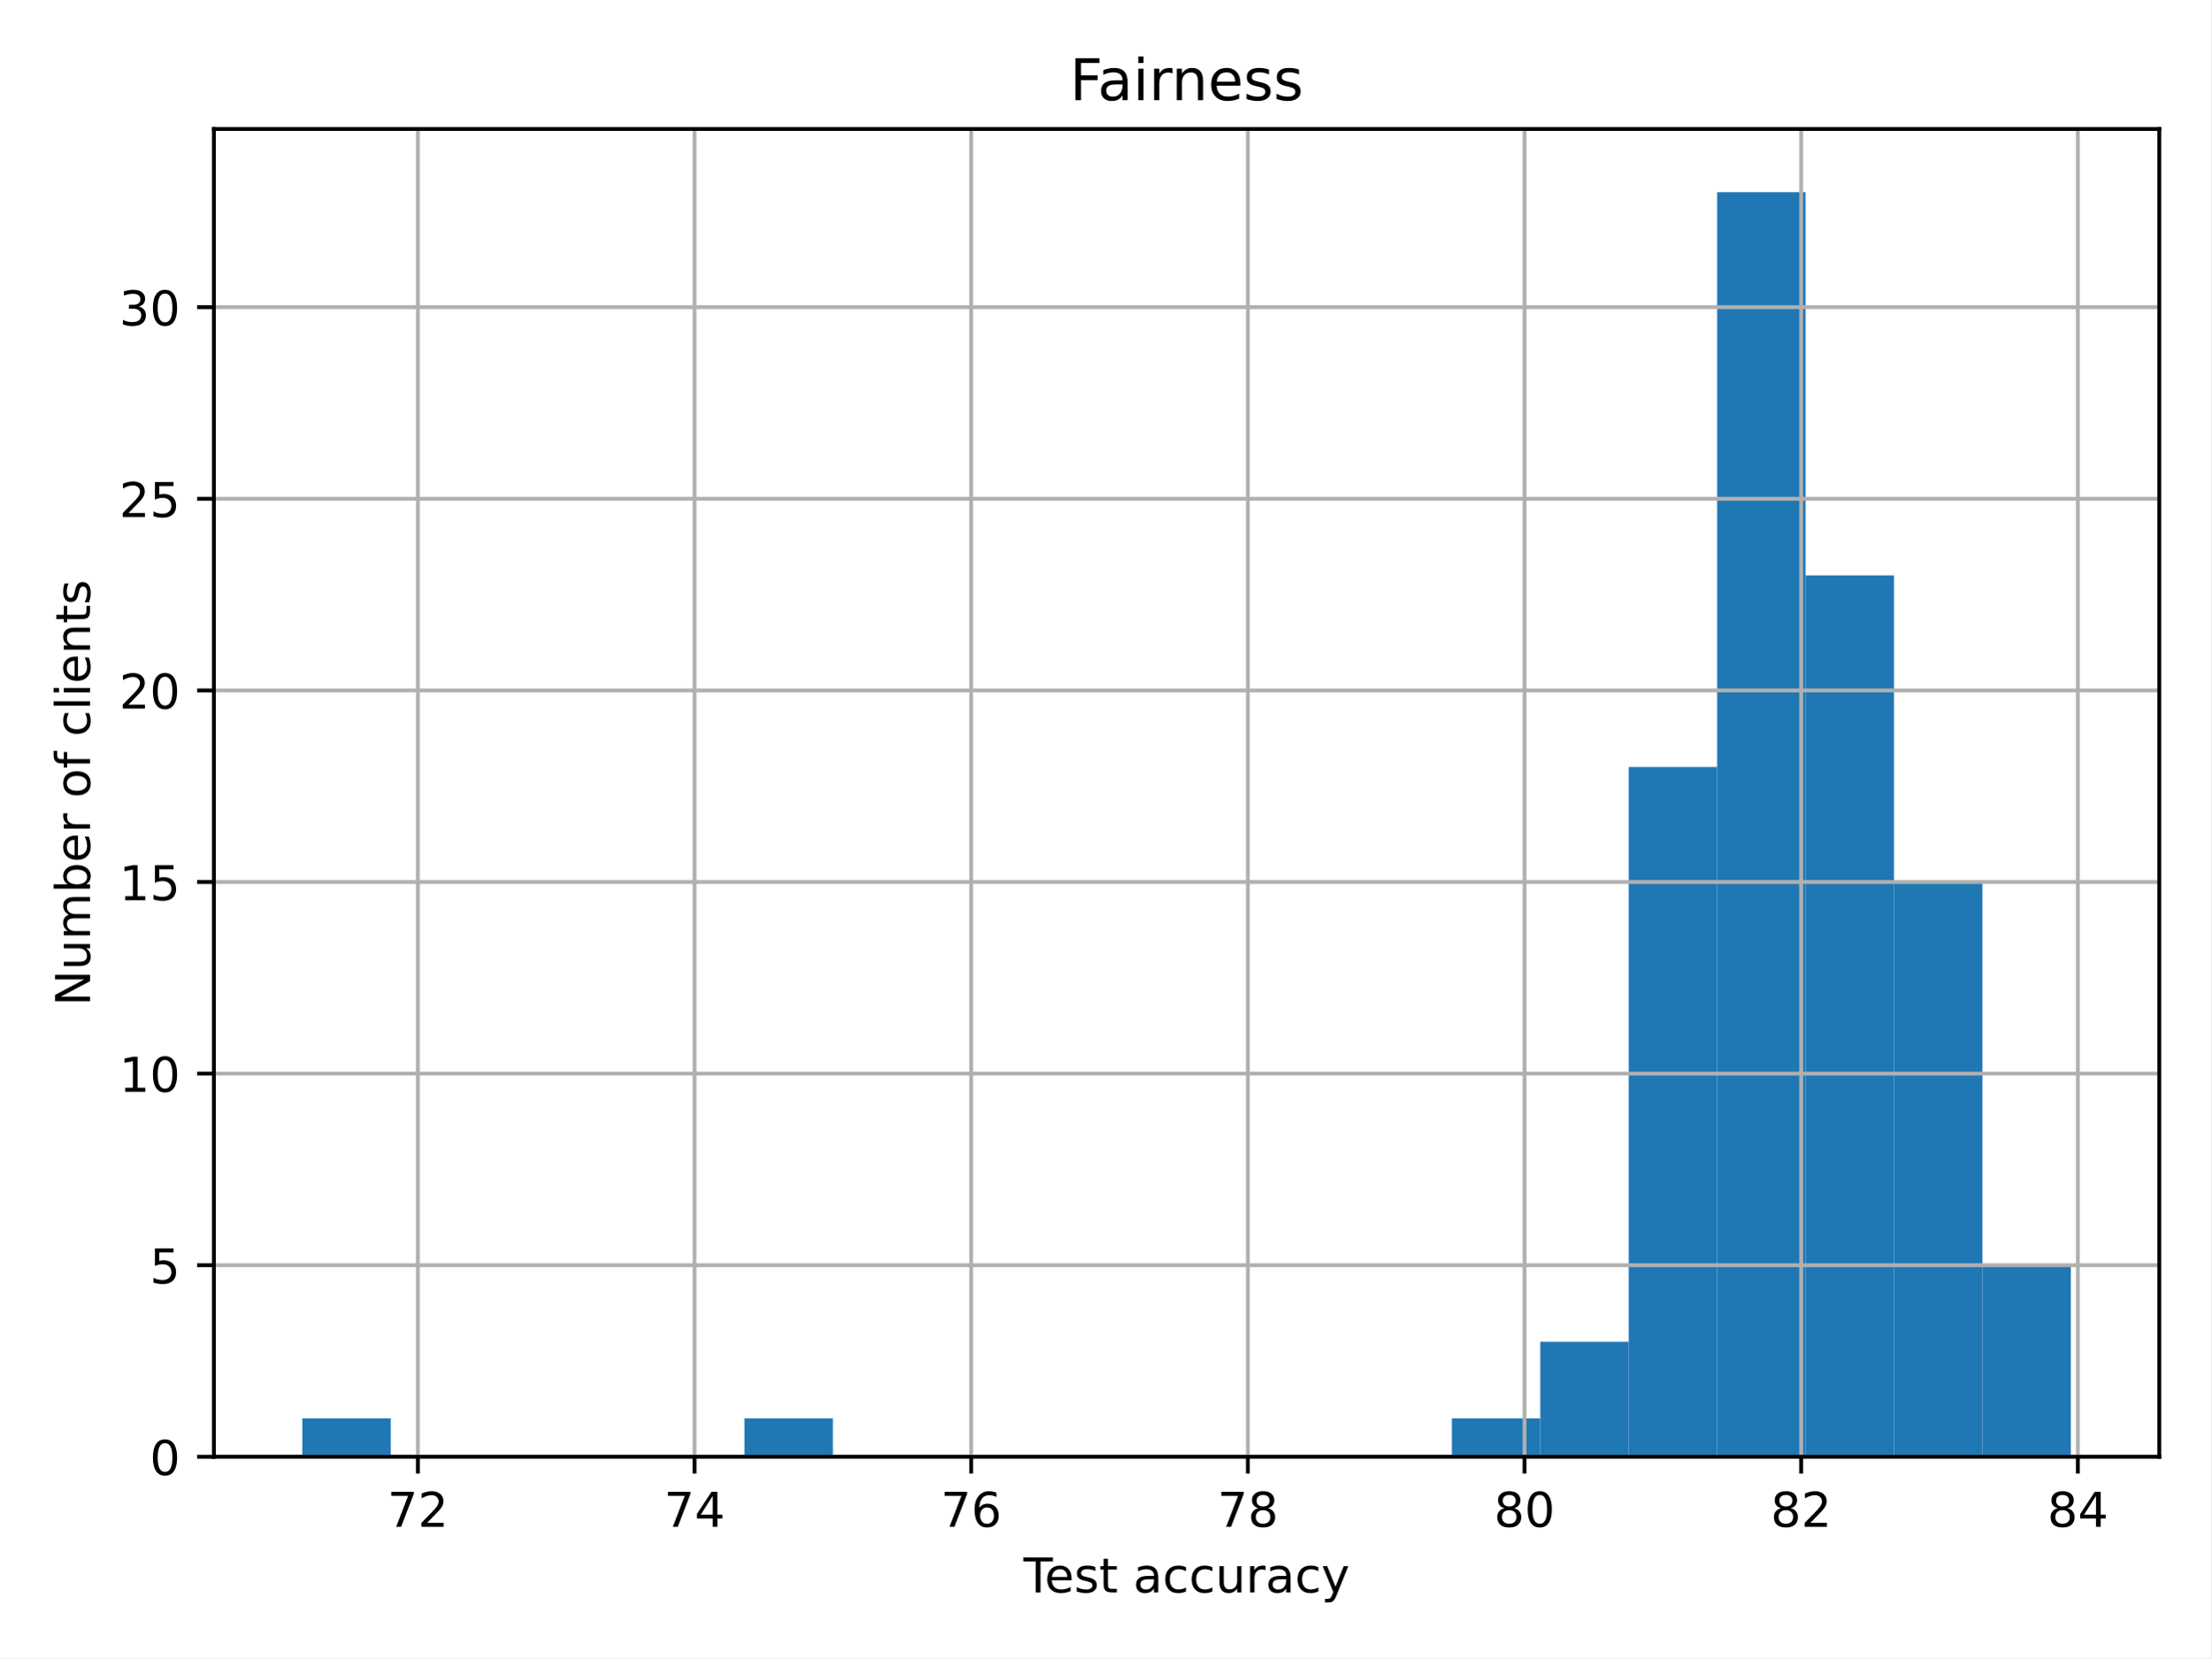
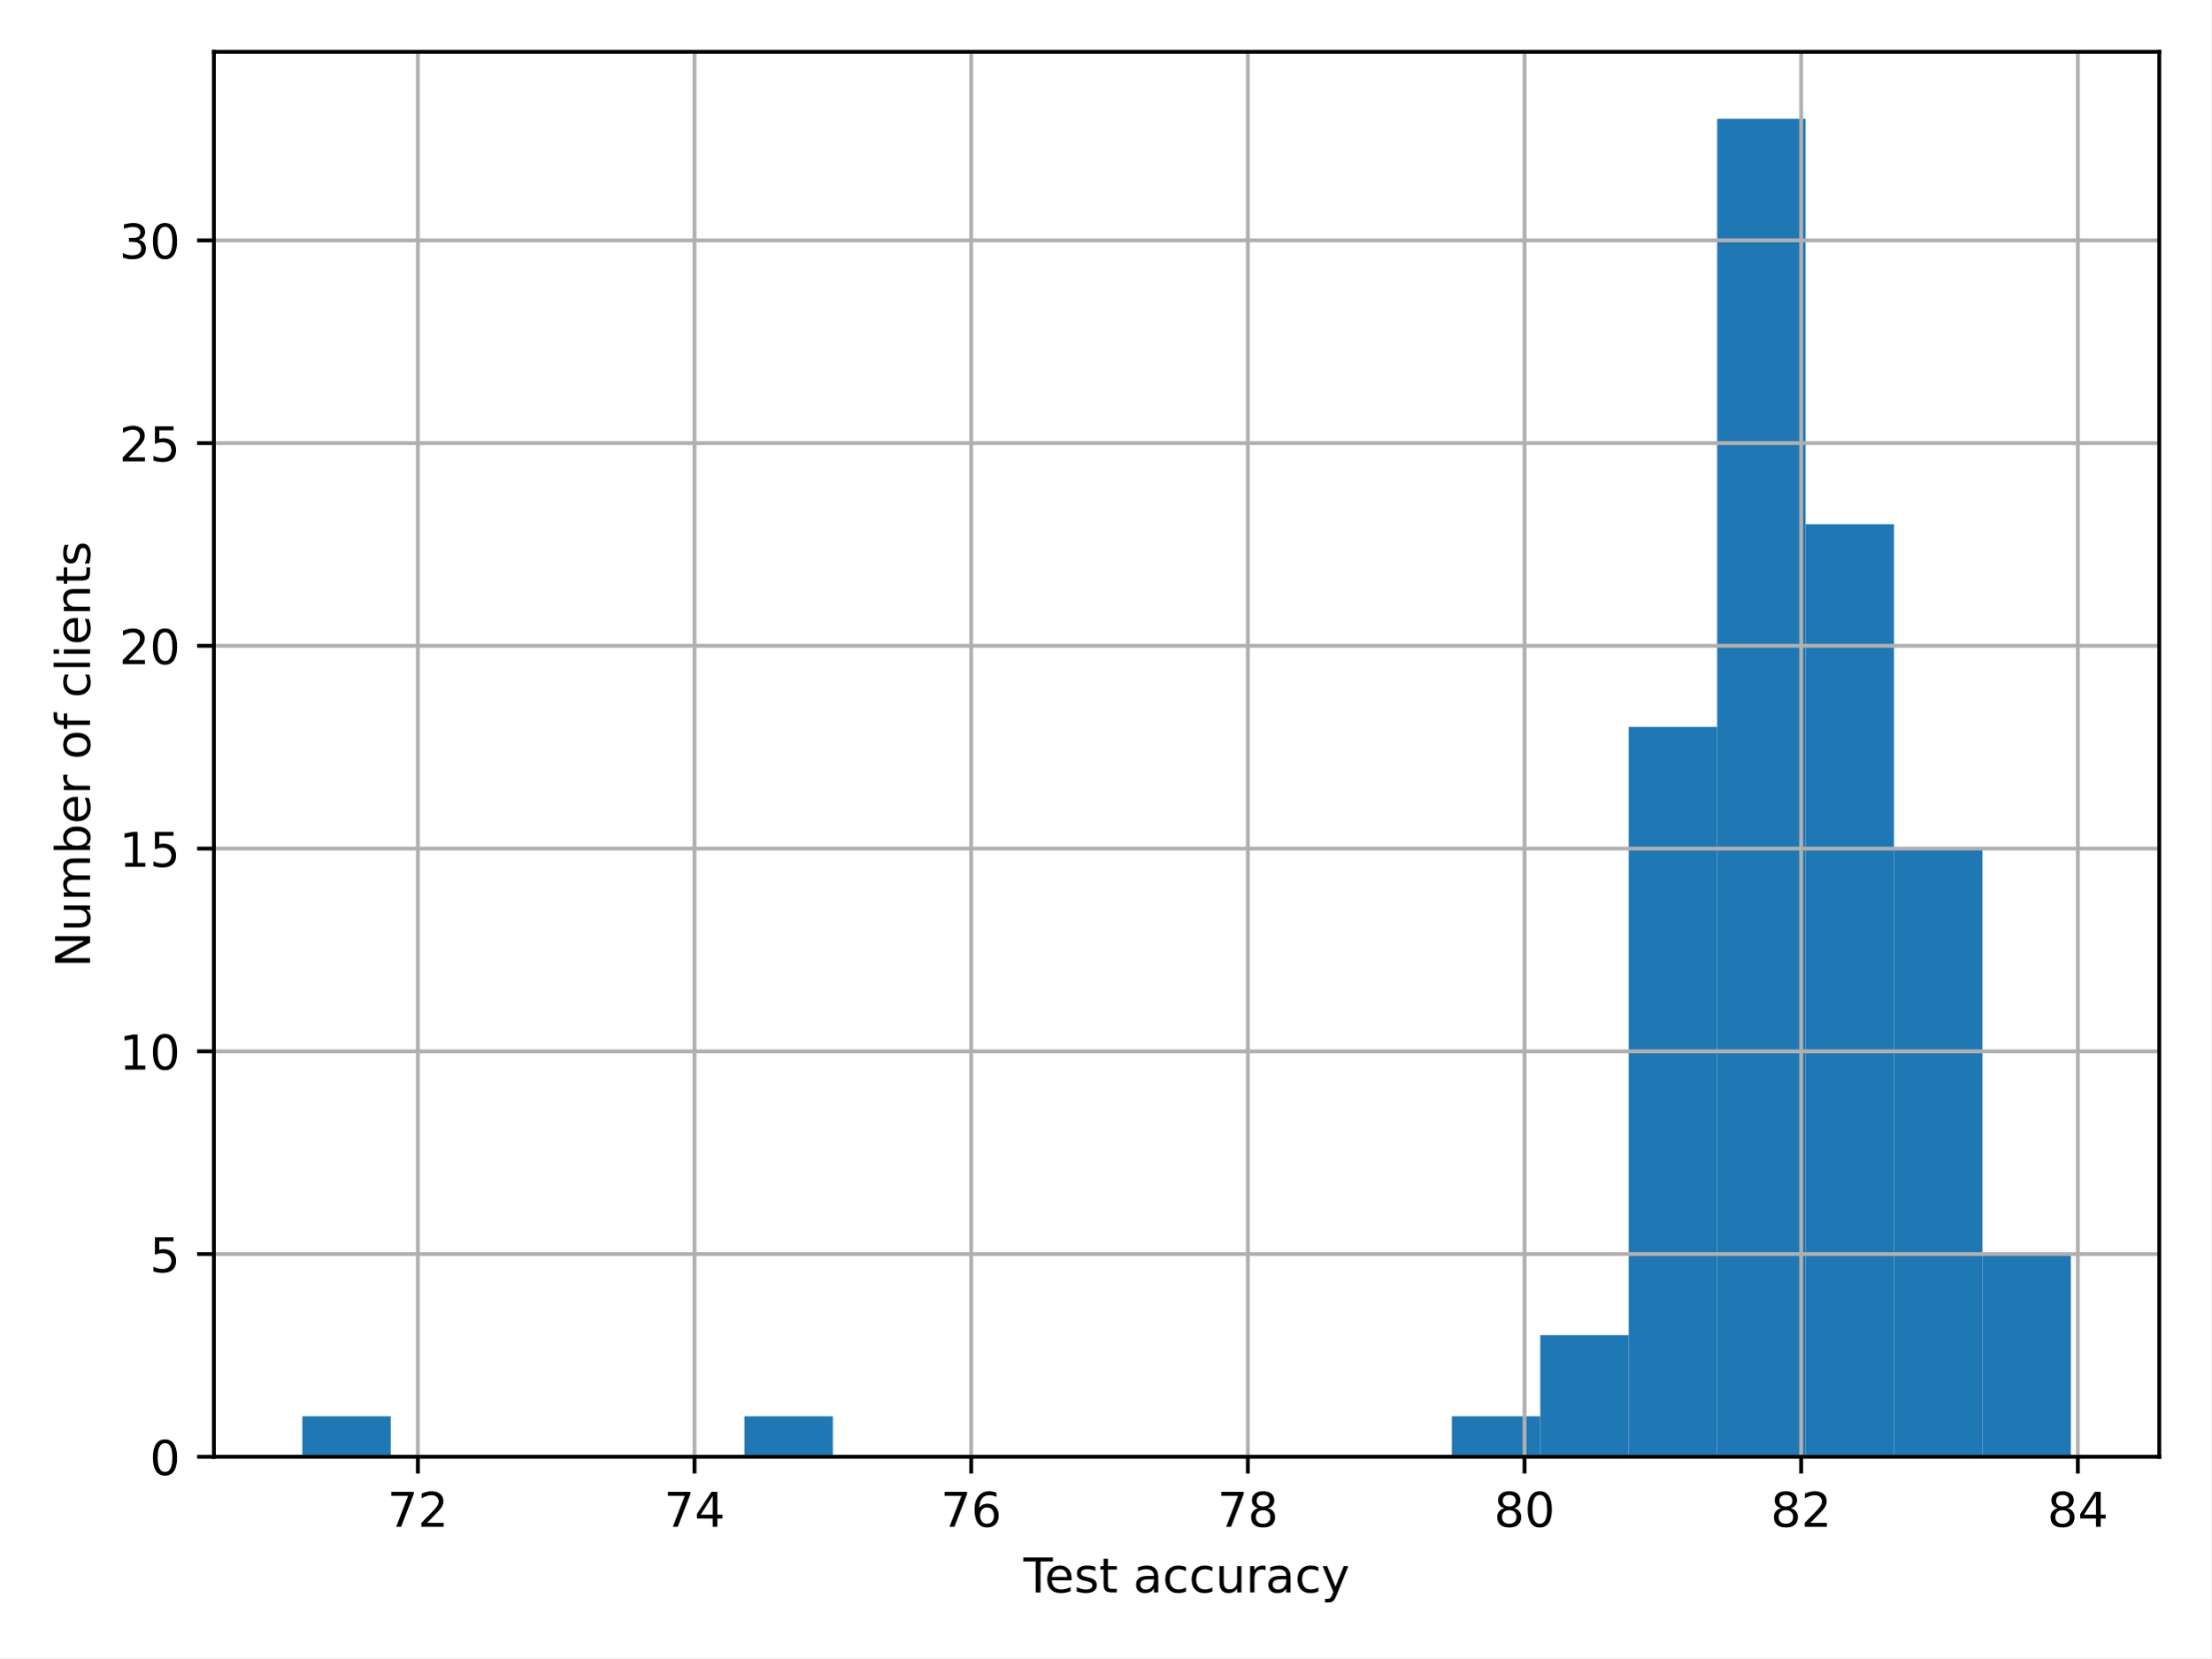
<svg xmlns="http://www.w3.org/2000/svg" xmlns:xlink="http://www.w3.org/1999/xlink" height="345.6pt" version="1.1" viewBox="0 0 460.8 345.6" width="460.8pt">
  <defs>
    <style type="text/css">*{stroke-linecap:butt;stroke-linejoin:round;}</style>
  </defs>
  <g id="figure_1">
    <g id="patch_1">
      <path d="M 0 345.6  L 460.8 345.6  L 460.8 0  L 0 0  z " style="fill:#ffffff;" />
    </g>
    <g id="axes_1">
      <g id="patch_2">
-         <path d="M 44.57 303.64  L 450 303.64  L 450 26.88  L 44.57 26.88  z " style="fill:#ffffff;" />
+         <path d="M 44.57 303.64  L 450 303.64  L 450 10.8  L 44.57 10.8  z " style="fill:#ffffff;" />
      </g>
      <g id="patch_3">
-         <path clip-path="url(#p9773296c45)" d="M 62.999 303.64  L 81.427 303.64  L 81.427 295.653  L 62.999 295.653  z " style="fill:#1f77b4;" />
+         <path clip-path="url(#p3bcbe91587)" d="M 62.999 303.64  L 81.427 303.64  L 81.427 295.189  L 62.999 295.189  z " style="fill:#1f77b4;" />
      </g>
      <g id="patch_4">
-         <path clip-path="url(#p9773296c45)" d="M 81.427 303.64  L 99.856 303.64  L 99.856 303.64  L 81.427 303.64  z " style="fill:#1f77b4;" />
+         <path clip-path="url(#p3bcbe91587)" d="M 81.427 303.64  L 99.856 303.64  L 99.856 303.64  L 81.427 303.64  z " style="fill:#1f77b4;" />
      </g>
      <g id="patch_5">
-         <path clip-path="url(#p9773296c45)" d="M 99.856 303.64  L 118.285 303.64  L 118.285 303.64  L 99.856 303.64  z " style="fill:#1f77b4;" />
+         <path clip-path="url(#p3bcbe91587)" d="M 99.856 303.64  L 118.285 303.64  L 118.285 303.64  L 99.856 303.64  z " style="fill:#1f77b4;" />
      </g>
      <g id="patch_6">
-         <path clip-path="url(#p9773296c45)" d="M 118.285 303.64  L 136.713 303.64  L 136.713 303.64  L 118.285 303.64  z " style="fill:#1f77b4;" />
+         <path clip-path="url(#p3bcbe91587)" d="M 118.285 303.64  L 136.713 303.64  L 136.713 303.64  L 118.285 303.64  z " style="fill:#1f77b4;" />
      </g>
      <g id="patch_7">
-         <path clip-path="url(#p9773296c45)" d="M 136.713 303.64  L 155.142 303.64  L 155.142 303.64  L 136.713 303.64  z " style="fill:#1f77b4;" />
+         <path clip-path="url(#p3bcbe91587)" d="M 136.713 303.64  L 155.142 303.64  L 155.142 303.64  L 136.713 303.64  z " style="fill:#1f77b4;" />
      </g>
      <g id="patch_8">
-         <path clip-path="url(#p9773296c45)" d="M 155.142 303.64  L 173.57 303.64  L 173.57 295.653  L 155.142 295.653  z " style="fill:#1f77b4;" />
+         <path clip-path="url(#p3bcbe91587)" d="M 155.142 303.64  L 173.57 303.64  L 173.57 295.189  L 155.142 295.189  z " style="fill:#1f77b4;" />
      </g>
      <g id="patch_9">
-         <path clip-path="url(#p9773296c45)" d="M 173.57 303.64  L 191.999 303.64  L 191.999 303.64  L 173.57 303.64  z " style="fill:#1f77b4;" />
+         <path clip-path="url(#p3bcbe91587)" d="M 173.57 303.64  L 191.999 303.64  L 191.999 303.64  L 173.57 303.64  z " style="fill:#1f77b4;" />
      </g>
      <g id="patch_10">
-         <path clip-path="url(#p9773296c45)" d="M 191.999 303.64  L 210.428 303.64  L 210.428 303.64  L 191.999 303.64  z " style="fill:#1f77b4;" />
+         <path clip-path="url(#p3bcbe91587)" d="M 191.999 303.64  L 210.428 303.64  L 210.428 303.64  L 191.999 303.64  z " style="fill:#1f77b4;" />
      </g>
      <g id="patch_11">
-         <path clip-path="url(#p9773296c45)" d="M 210.428 303.64  L 228.856 303.64  L 228.856 303.64  L 210.428 303.64  z " style="fill:#1f77b4;" />
+         <path clip-path="url(#p3bcbe91587)" d="M 210.428 303.64  L 228.856 303.64  L 228.856 303.64  L 210.428 303.64  z " style="fill:#1f77b4;" />
      </g>
      <g id="patch_12">
-         <path clip-path="url(#p9773296c45)" d="M 228.856 303.64  L 247.285 303.64  L 247.285 303.64  L 228.856 303.64  z " style="fill:#1f77b4;" />
+         <path clip-path="url(#p3bcbe91587)" d="M 228.856 303.64  L 247.285 303.64  L 247.285 303.64  L 228.856 303.64  z " style="fill:#1f77b4;" />
      </g>
      <g id="patch_13">
-         <path clip-path="url(#p9773296c45)" d="M 247.285 303.64  L 265.714 303.64  L 265.714 303.64  L 247.285 303.64  z " style="fill:#1f77b4;" />
+         <path clip-path="url(#p3bcbe91587)" d="M 247.285 303.64  L 265.714 303.64  L 265.714 303.64  L 247.285 303.64  z " style="fill:#1f77b4;" />
      </g>
      <g id="patch_14">
-         <path clip-path="url(#p9773296c45)" d="M 265.714 303.64  L 284.142 303.64  L 284.142 303.64  L 265.714 303.64  z " style="fill:#1f77b4;" />
+         <path clip-path="url(#p3bcbe91587)" d="M 265.714 303.64  L 284.142 303.64  L 284.142 303.64  L 265.714 303.64  z " style="fill:#1f77b4;" />
      </g>
      <g id="patch_15">
-         <path clip-path="url(#p9773296c45)" d="M 284.142 303.64  L 302.571 303.64  L 302.571 303.64  L 284.142 303.64  z " style="fill:#1f77b4;" />
+         <path clip-path="url(#p3bcbe91587)" d="M 284.142 303.64  L 302.571 303.64  L 302.571 303.64  L 284.142 303.64  z " style="fill:#1f77b4;" />
      </g>
      <g id="patch_16">
-         <path clip-path="url(#p9773296c45)" d="M 302.571 303.64  L 321 303.64  L 321 295.653  L 302.571 295.653  z " style="fill:#1f77b4;" />
+         <path clip-path="url(#p3bcbe91587)" d="M 302.571 303.64  L 321 303.64  L 321 295.189  L 302.571 295.189  z " style="fill:#1f77b4;" />
      </g>
      <g id="patch_17">
-         <path clip-path="url(#p9773296c45)" d="M 321 303.64  L 339.428 303.64  L 339.428 279.678  L 321 279.678  z " style="fill:#1f77b4;" />
+         <path clip-path="url(#p3bcbe91587)" d="M 321 303.64  L 339.428 303.64  L 339.428 278.286  L 321 278.286  z " style="fill:#1f77b4;" />
      </g>
      <g id="patch_18">
-         <path clip-path="url(#p9773296c45)" d="M 339.428 303.64  L 357.857 303.64  L 357.857 159.869  L 339.428 159.869  z " style="fill:#1f77b4;" />
+         <path clip-path="url(#p3bcbe91587)" d="M 339.428 303.64  L 357.857 303.64  L 357.857 151.515  L 339.428 151.515  z " style="fill:#1f77b4;" />
      </g>
      <g id="patch_19">
-         <path clip-path="url(#p9773296c45)" d="M 357.857 303.64  L 376.285 303.64  L 376.285 40.059  L 357.857 40.059  z " style="fill:#1f77b4;" />
+         <path clip-path="url(#p3bcbe91587)" d="M 357.857 303.64  L 376.285 303.64  L 376.285 24.745  L 357.857 24.745  z " style="fill:#1f77b4;" />
      </g>
      <g id="patch_20">
-         <path clip-path="url(#p9773296c45)" d="M 376.285 303.64  L 394.714 303.64  L 394.714 119.932  L 376.285 119.932  z " style="fill:#1f77b4;" />
+         <path clip-path="url(#p3bcbe91587)" d="M 376.285 303.64  L 394.714 303.64  L 394.714 109.258  L 376.285 109.258  z " style="fill:#1f77b4;" />
      </g>
      <g id="patch_21">
-         <path clip-path="url(#p9773296c45)" d="M 394.714 303.64  L 413.143 303.64  L 413.143 183.83  L 394.714 183.83  z " style="fill:#1f77b4;" />
+         <path clip-path="url(#p3bcbe91587)" d="M 394.714 303.64  L 413.143 303.64  L 413.143 176.869  L 394.714 176.869  z " style="fill:#1f77b4;" />
      </g>
      <g id="patch_22">
-         <path clip-path="url(#p9773296c45)" d="M 413.143 303.64  L 431.571 303.64  L 431.571 263.703  L 413.143 263.703  z " style="fill:#1f77b4;" />
+         <path clip-path="url(#p3bcbe91587)" d="M 413.143 303.64  L 431.571 303.64  L 431.571 261.383  L 413.143 261.383  z " style="fill:#1f77b4;" />
      </g>
      <g id="matplotlib.axis_1">
        <g id="xtick_1">
          <g id="line2d_1">
-             <path clip-path="url(#p9773296c45)" d="M 87.084 303.64  L 87.084 26.88  " style="fill:none;stroke:#b0b0b0;stroke-linecap:square;stroke-width:0.8;" />
+             <path clip-path="url(#p3bcbe91587)" d="M 87.084 303.64  L 87.084 10.8  " style="fill:none;stroke:#b0b0b0;stroke-linecap:square;stroke-width:0.8;" />
          </g>
          <g id="line2d_2">
            <defs>
-               <path d="M 0 0  L 0 3.5  " id="m473a6b360d" style="stroke:#000000;stroke-width:0.8;" />
+               <path d="M 0 0  L 0 3.5  " id="m043820399a" style="stroke:#000000;stroke-width:0.8;" />
            </defs>
            <g>
-               <use style="stroke:#000000;stroke-width:0.8;" x="87.084" xlink:href="#m473a6b360d" y="303.64" />
+               <use style="stroke:#000000;stroke-width:0.8;" x="87.084" xlink:href="#m043820399a" y="303.64" />
            </g>
          </g>
          <g id="text_1">
            <g transform="translate(80.72109 318.2384)scale(0.1 -0.1)">
              <defs>
                <path d="M 525 4666  L 3525 4666  L 3525 4397  L 1831 0  L 1172 0  L 2766 4134  L 525 4134  L 525 4666  z " id="DejaVuSans-37" transform="scale(0.015625)" />
                <path d="M 1228 531  L 3431 531  L 3431 0  L 469 0  L 469 531  Q 828 903 1448 1529  Q 2069 2156 2228 2338  Q 2531 2678 2651 2914  Q 2772 3150 2772 3378  Q 2772 3750 2511 3984  Q 2250 4219 1831 4219  Q 1534 4219 1204 4116  Q 875 4013 500 3803  L 500 4441  Q 881 4594 1212 4672  Q 1544 4750 1819 4750  Q 2544 4750 2975 4387  Q 3406 4025 3406 3419  Q 3406 3131 3298 2873  Q 3191 2616 2906 2266  Q 2828 2175 2409 1742  Q 1991 1309 1228 531  z " id="DejaVuSans-32" transform="scale(0.015625)" />
              </defs>
              <use xlink:href="#DejaVuSans-37" />
              <use x="63.623" xlink:href="#DejaVuSans-32" />
            </g>
          </g>
        </g>
        <g id="xtick_2">
          <g id="line2d_3">
-             <path clip-path="url(#p9773296c45)" d="M 144.741 303.64  L 144.741 26.88  " style="fill:none;stroke:#b0b0b0;stroke-linecap:square;stroke-width:0.8;" />
+             <path clip-path="url(#p3bcbe91587)" d="M 144.741 303.64  L 144.741 10.8  " style="fill:none;stroke:#b0b0b0;stroke-linecap:square;stroke-width:0.8;" />
          </g>
          <g id="line2d_4">
            <g>
-               <use style="stroke:#000000;stroke-width:0.8;" x="144.741" xlink:href="#m473a6b360d" y="303.64" />
+               <use style="stroke:#000000;stroke-width:0.8;" x="144.741" xlink:href="#m043820399a" y="303.64" />
            </g>
          </g>
          <g id="text_2">
            <g transform="translate(138.379 318.2384)scale(0.1 -0.1)">
              <defs>
                <path d="M 2419 4116  L 825 1625  L 2419 1625  L 2419 4116  z M 2253 4666  L 3047 4666  L 3047 1625  L 3713 1625  L 3713 1100  L 3047 1100  L 3047 0  L 2419 0  L 2419 1100  L 313 1100  L 313 1709  L 2253 4666  z " id="DejaVuSans-34" transform="scale(0.015625)" />
              </defs>
              <use xlink:href="#DejaVuSans-37" />
              <use x="63.623" xlink:href="#DejaVuSans-34" />
            </g>
          </g>
        </g>
        <g id="xtick_3">
          <g id="line2d_5">
-             <path clip-path="url(#p9773296c45)" d="M 202.399 303.64  L 202.399 26.88  " style="fill:none;stroke:#b0b0b0;stroke-linecap:square;stroke-width:0.8;" />
+             <path clip-path="url(#p3bcbe91587)" d="M 202.399 303.64  L 202.399 10.8  " style="fill:none;stroke:#b0b0b0;stroke-linecap:square;stroke-width:0.8;" />
          </g>
          <g id="line2d_6">
            <g>
-               <use style="stroke:#000000;stroke-width:0.8;" x="202.399" xlink:href="#m473a6b360d" y="303.64" />
+               <use style="stroke:#000000;stroke-width:0.8;" x="202.399" xlink:href="#m043820399a" y="303.64" />
            </g>
          </g>
          <g id="text_3">
            <g transform="translate(196.0369 318.2384)scale(0.1 -0.1)">
              <defs>
                <path d="M 2113 2584  Q 1688 2584 1439 2293  Q 1191 2003 1191 1497  Q 1191 994 1439 701  Q 1688 409 2113 409  Q 2538 409 2786 701  Q 3034 994 3034 1497  Q 3034 2003 2786 2293  Q 2538 2584 2113 2584  z M 3366 4563  L 3366 3988  Q 3128 4100 2886 4159  Q 2644 4219 2406 4219  Q 1781 4219 1451 3797  Q 1122 3375 1075 2522  Q 1259 2794 1537 2939  Q 1816 3084 2150 3084  Q 2853 3084 3261 2657  Q 3669 2231 3669 1497  Q 3669 778 3244 343  Q 2819 -91 2113 -91  Q 1303 -91 875 529  Q 447 1150 447 2328  Q 447 3434 972 4092  Q 1497 4750 2381 4750  Q 2619 4750 2861 4703  Q 3103 4656 3366 4563  z " id="DejaVuSans-36" transform="scale(0.015625)" />
              </defs>
              <use xlink:href="#DejaVuSans-37" />
              <use x="63.623" xlink:href="#DejaVuSans-36" />
            </g>
          </g>
        </g>
        <g id="xtick_4">
          <g id="line2d_7">
-             <path clip-path="url(#p9773296c45)" d="M 260.057 303.64  L 260.057 26.88  " style="fill:none;stroke:#b0b0b0;stroke-linecap:square;stroke-width:0.8;" />
+             <path clip-path="url(#p3bcbe91587)" d="M 260.057 303.64  L 260.057 10.8  " style="fill:none;stroke:#b0b0b0;stroke-linecap:square;stroke-width:0.8;" />
          </g>
          <g id="line2d_8">
            <g>
-               <use style="stroke:#000000;stroke-width:0.8;" x="260.057" xlink:href="#m473a6b360d" y="303.64" />
+               <use style="stroke:#000000;stroke-width:0.8;" x="260.057" xlink:href="#m043820399a" y="303.64" />
            </g>
          </g>
          <g id="text_4">
            <g transform="translate(253.6948 318.2384)scale(0.1 -0.1)">
              <defs>
                <path d="M 2034 2216  Q 1584 2216 1326 1975  Q 1069 1734 1069 1313  Q 1069 891 1326 650  Q 1584 409 2034 409  Q 2484 409 2743 651  Q 3003 894 3003 1313  Q 3003 1734 2745 1975  Q 2488 2216 2034 2216  z M 1403 2484  Q 997 2584 770 2862  Q 544 3141 544 3541  Q 544 4100 942 4425  Q 1341 4750 2034 4750  Q 2731 4750 3128 4425  Q 3525 4100 3525 3541  Q 3525 3141 3298 2862  Q 3072 2584 2669 2484  Q 3125 2378 3379 2068  Q 3634 1759 3634 1313  Q 3634 634 3220 271  Q 2806 -91 2034 -91  Q 1263 -91 848 271  Q 434 634 434 1313  Q 434 1759 690 2068  Q 947 2378 1403 2484  z M 1172 3481  Q 1172 3119 1398 2916  Q 1625 2713 2034 2713  Q 2441 2713 2670 2916  Q 2900 3119 2900 3481  Q 2900 3844 2670 4047  Q 2441 4250 2034 4250  Q 1625 4250 1398 4047  Q 1172 3844 1172 3481  z " id="DejaVuSans-38" transform="scale(0.015625)" />
              </defs>
              <use xlink:href="#DejaVuSans-37" />
              <use x="63.623" xlink:href="#DejaVuSans-38" />
            </g>
          </g>
        </g>
        <g id="xtick_5">
          <g id="line2d_9">
-             <path clip-path="url(#p9773296c45)" d="M 317.715 303.64  L 317.715 26.88  " style="fill:none;stroke:#b0b0b0;stroke-linecap:square;stroke-width:0.8;" />
+             <path clip-path="url(#p3bcbe91587)" d="M 317.715 303.64  L 317.715 10.8  " style="fill:none;stroke:#b0b0b0;stroke-linecap:square;stroke-width:0.8;" />
          </g>
          <g id="line2d_10">
            <g>
-               <use style="stroke:#000000;stroke-width:0.8;" x="317.715" xlink:href="#m473a6b360d" y="303.64" />
+               <use style="stroke:#000000;stroke-width:0.8;" x="317.715" xlink:href="#m043820399a" y="303.64" />
            </g>
          </g>
          <g id="text_5">
            <g transform="translate(311.3527 318.2384)scale(0.1 -0.1)">
              <defs>
                <path d="M 2034 4250  Q 1547 4250 1301 3770  Q 1056 3291 1056 2328  Q 1056 1369 1301 889  Q 1547 409 2034 409  Q 2525 409 2770 889  Q 3016 1369 3016 2328  Q 3016 3291 2770 3770  Q 2525 4250 2034 4250  z M 2034 4750  Q 2819 4750 3233 4129  Q 3647 3509 3647 2328  Q 3647 1150 3233 529  Q 2819 -91 2034 -91  Q 1250 -91 836 529  Q 422 1150 422 2328  Q 422 3509 836 4129  Q 1250 4750 2034 4750  z " id="DejaVuSans-30" transform="scale(0.015625)" />
              </defs>
              <use xlink:href="#DejaVuSans-38" />
              <use x="63.623" xlink:href="#DejaVuSans-30" />
            </g>
          </g>
        </g>
        <g id="xtick_6">
          <g id="line2d_11">
-             <path clip-path="url(#p9773296c45)" d="M 375.373 303.64  L 375.373 26.88  " style="fill:none;stroke:#b0b0b0;stroke-linecap:square;stroke-width:0.8;" />
+             <path clip-path="url(#p3bcbe91587)" d="M 375.373 303.64  L 375.373 10.8  " style="fill:none;stroke:#b0b0b0;stroke-linecap:square;stroke-width:0.8;" />
          </g>
          <g id="line2d_12">
            <g>
-               <use style="stroke:#000000;stroke-width:0.8;" x="375.373" xlink:href="#m473a6b360d" y="303.64" />
+               <use style="stroke:#000000;stroke-width:0.8;" x="375.373" xlink:href="#m043820399a" y="303.64" />
            </g>
          </g>
          <g id="text_6">
            <g transform="translate(369.0106 318.2384)scale(0.1 -0.1)">
              <use xlink:href="#DejaVuSans-38" />
              <use x="63.623" xlink:href="#DejaVuSans-32" />
            </g>
          </g>
        </g>
        <g id="xtick_7">
          <g id="line2d_13">
-             <path clip-path="url(#p9773296c45)" d="M 433.031 303.64  L 433.031 26.88  " style="fill:none;stroke:#b0b0b0;stroke-linecap:square;stroke-width:0.8;" />
+             <path clip-path="url(#p3bcbe91587)" d="M 433.031 303.64  L 433.031 10.8  " style="fill:none;stroke:#b0b0b0;stroke-linecap:square;stroke-width:0.8;" />
          </g>
          <g id="line2d_14">
            <g>
-               <use style="stroke:#000000;stroke-width:0.8;" x="433.031" xlink:href="#m473a6b360d" y="303.64" />
+               <use style="stroke:#000000;stroke-width:0.8;" x="433.031" xlink:href="#m043820399a" y="303.64" />
            </g>
          </g>
          <g id="text_7">
            <g transform="translate(426.6686 318.2384)scale(0.1 -0.1)">
              <use xlink:href="#DejaVuSans-38" />
              <use x="63.623" xlink:href="#DejaVuSans-34" />
            </g>
          </g>
        </g>
        <g id="text_8">
          <g transform="translate(213.2912 331.9166)scale(0.1 -0.1)">
            <defs>
              <path d="M -19 4666  L 3928 4666  L 3928 4134  L 2272 4134  L 2272 0  L 1638 0  L 1638 4134  L -19 4134  L -19 4666  z " id="DejaVuSans-54" transform="scale(0.015625)" />
              <path d="M 3597 1894  L 3597 1613  L 953 1613  Q 991 1019 1311 708  Q 1631 397 2203 397  Q 2534 397 2845 478  Q 3156 559 3463 722  L 3463 178  Q 3153 47 2828 -22  Q 2503 -91 2169 -91  Q 1331 -91 842 396  Q 353 884 353 1716  Q 353 2575 817 3079  Q 1281 3584 2069 3584  Q 2775 3584 3186 3129  Q 3597 2675 3597 1894  z M 3022 2063  Q 3016 2534 2758 2815  Q 2500 3097 2075 3097  Q 1594 3097 1305 2825  Q 1016 2553 972 2059  L 3022 2063  z " id="DejaVuSans-65" transform="scale(0.015625)" />
              <path d="M 2834 3397  L 2834 2853  Q 2591 2978 2328 3040  Q 2066 3103 1784 3103  Q 1356 3103 1142 2972  Q 928 2841 928 2578  Q 928 2378 1081 2264  Q 1234 2150 1697 2047  L 1894 2003  Q 2506 1872 2764 1633  Q 3022 1394 3022 966  Q 3022 478 2636 193  Q 2250 -91 1575 -91  Q 1294 -91 989 -36  Q 684 19 347 128  L 347 722  Q 666 556 975 473  Q 1284 391 1588 391  Q 1994 391 2212 530  Q 2431 669 2431 922  Q 2431 1156 2273 1281  Q 2116 1406 1581 1522  L 1381 1569  Q 847 1681 609 1914  Q 372 2147 372 2553  Q 372 3047 722 3315  Q 1072 3584 1716 3584  Q 2034 3584 2315 3537  Q 2597 3491 2834 3397  z " id="DejaVuSans-73" transform="scale(0.015625)" />
              <path d="M 1172 4494  L 1172 3500  L 2356 3500  L 2356 3053  L 1172 3053  L 1172 1153  Q 1172 725 1289 603  Q 1406 481 1766 481  L 2356 481  L 2356 0  L 1766 0  Q 1100 0 847 248  Q 594 497 594 1153  L 594 3053  L 172 3053  L 172 3500  L 594 3500  L 594 4494  L 1172 4494  z " id="DejaVuSans-74" transform="scale(0.015625)" />
              <path id="DejaVuSans-20" transform="scale(0.015625)" />
              <path d="M 2194 1759  Q 1497 1759 1228 1600  Q 959 1441 959 1056  Q 959 750 1161 570  Q 1363 391 1709 391  Q 2188 391 2477 730  Q 2766 1069 2766 1631  L 2766 1759  L 2194 1759  z M 3341 1997  L 3341 0  L 2766 0  L 2766 531  Q 2569 213 2275 61  Q 1981 -91 1556 -91  Q 1019 -91 701 211  Q 384 513 384 1019  Q 384 1609 779 1909  Q 1175 2209 1959 2209  L 2766 2209  L 2766 2266  Q 2766 2663 2505 2880  Q 2244 3097 1772 3097  Q 1472 3097 1187 3025  Q 903 2953 641 2809  L 641 3341  Q 956 3463 1253 3523  Q 1550 3584 1831 3584  Q 2591 3584 2966 3190  Q 3341 2797 3341 1997  z " id="DejaVuSans-61" transform="scale(0.015625)" />
              <path d="M 3122 3366  L 3122 2828  Q 2878 2963 2633 3030  Q 2388 3097 2138 3097  Q 1578 3097 1268 2742  Q 959 2388 959 1747  Q 959 1106 1268 751  Q 1578 397 2138 397  Q 2388 397 2633 464  Q 2878 531 3122 666  L 3122 134  Q 2881 22 2623 -34  Q 2366 -91 2075 -91  Q 1284 -91 818 406  Q 353 903 353 1747  Q 353 2603 823 3093  Q 1294 3584 2113 3584  Q 2378 3584 2631 3529  Q 2884 3475 3122 3366  z " id="DejaVuSans-63" transform="scale(0.015625)" />
              <path d="M 544 1381  L 544 3500  L 1119 3500  L 1119 1403  Q 1119 906 1312 657  Q 1506 409 1894 409  Q 2359 409 2629 706  Q 2900 1003 2900 1516  L 2900 3500  L 3475 3500  L 3475 0  L 2900 0  L 2900 538  Q 2691 219 2414 64  Q 2138 -91 1772 -91  Q 1169 -91 856 284  Q 544 659 544 1381  z M 1991 3584  L 1991 3584  z " id="DejaVuSans-75" transform="scale(0.015625)" />
              <path d="M 2631 2963  Q 2534 3019 2420 3045  Q 2306 3072 2169 3072  Q 1681 3072 1420 2755  Q 1159 2438 1159 1844  L 1159 0  L 581 0  L 581 3500  L 1159 3500  L 1159 2956  Q 1341 3275 1631 3429  Q 1922 3584 2338 3584  Q 2397 3584 2469 3576  Q 2541 3569 2628 3553  L 2631 2963  z " id="DejaVuSans-72" transform="scale(0.015625)" />
              <path d="M 2059 -325  Q 1816 -950 1584 -1140  Q 1353 -1331 966 -1331  L 506 -1331  L 506 -850  L 844 -850  Q 1081 -850 1212 -737  Q 1344 -625 1503 -206  L 1606 56  L 191 3500  L 800 3500  L 1894 763  L 2988 3500  L 3597 3500  L 2059 -325  z " id="DejaVuSans-79" transform="scale(0.015625)" />
            </defs>
            <use xlink:href="#DejaVuSans-54" />
            <use x="44.084" xlink:href="#DejaVuSans-65" />
            <use x="105.607" xlink:href="#DejaVuSans-73" />
            <use x="157.707" xlink:href="#DejaVuSans-74" />
            <use x="196.916" xlink:href="#DejaVuSans-20" />
            <use x="228.703" xlink:href="#DejaVuSans-61" />
            <use x="289.982" xlink:href="#DejaVuSans-63" />
            <use x="344.963" xlink:href="#DejaVuSans-63" />
            <use x="399.943" xlink:href="#DejaVuSans-75" />
            <use x="463.322" xlink:href="#DejaVuSans-72" />
            <use x="504.436" xlink:href="#DejaVuSans-61" />
            <use x="565.715" xlink:href="#DejaVuSans-63" />
            <use x="620.695" xlink:href="#DejaVuSans-79" />
          </g>
        </g>
      </g>
      <g id="matplotlib.axis_2">
        <g id="ytick_1">
          <g id="line2d_15">
-             <path clip-path="url(#p9773296c45)" d="M 44.57 303.64  L 450 303.64  " style="fill:none;stroke:#b0b0b0;stroke-linecap:square;stroke-width:0.8;" />
+             <path clip-path="url(#p3bcbe91587)" d="M 44.57 303.64  L 450 303.64  " style="fill:none;stroke:#b0b0b0;stroke-linecap:square;stroke-width:0.8;" />
          </g>
          <g id="line2d_16">
            <defs>
-               <path d="M 0 0  L -3.5 0  " id="mb58abe2f06" style="stroke:#000000;stroke-width:0.8;" />
+               <path d="M 0 0  L -3.5 0  " id="md6392a0b8e" style="stroke:#000000;stroke-width:0.8;" />
            </defs>
            <g>
-               <use style="stroke:#000000;stroke-width:0.8;" x="44.57" xlink:href="#mb58abe2f06" y="303.64" />
+               <use style="stroke:#000000;stroke-width:0.8;" x="44.57" xlink:href="#md6392a0b8e" y="303.64" />
            </g>
          </g>
          <g id="text_9">
            <g transform="translate(31.2075 307.4392)scale(0.1 -0.1)">
              <use xlink:href="#DejaVuSans-30" />
            </g>
          </g>
        </g>
        <g id="ytick_2">
          <g id="line2d_17">
-             <path clip-path="url(#p9773296c45)" d="M 44.57 263.703  L 450 263.703  " style="fill:none;stroke:#b0b0b0;stroke-linecap:square;stroke-width:0.8;" />
+             <path clip-path="url(#p3bcbe91587)" d="M 44.57 261.383  L 450 261.383  " style="fill:none;stroke:#b0b0b0;stroke-linecap:square;stroke-width:0.8;" />
          </g>
          <g id="line2d_18">
            <g>
-               <use style="stroke:#000000;stroke-width:0.8;" x="44.57" xlink:href="#mb58abe2f06" y="263.703" />
+               <use style="stroke:#000000;stroke-width:0.8;" x="44.57" xlink:href="#md6392a0b8e" y="261.383" />
            </g>
          </g>
          <g id="text_10">
-             <g transform="translate(31.2075 267.5027)scale(0.1 -0.1)">
+             <g transform="translate(31.2075 265.1824)scale(0.1 -0.1)">
              <defs>
                <path d="M 691 4666  L 3169 4666  L 3169 4134  L 1269 4134  L 1269 2991  Q 1406 3038 1543 3061  Q 1681 3084 1819 3084  Q 2600 3084 3056 2656  Q 3513 2228 3513 1497  Q 3513 744 3044 326  Q 2575 -91 1722 -91  Q 1428 -91 1123 -41  Q 819 9 494 109  L 494 744  Q 775 591 1075 516  Q 1375 441 1709 441  Q 2250 441 2565 725  Q 2881 1009 2881 1497  Q 2881 1984 2565 2268  Q 2250 2553 1709 2553  Q 1456 2553 1204 2497  Q 953 2441 691 2322  L 691 4666  z " id="DejaVuSans-35" transform="scale(0.015625)" />
              </defs>
              <use xlink:href="#DejaVuSans-35" />
            </g>
          </g>
        </g>
        <g id="ytick_3">
          <g id="line2d_19">
-             <path clip-path="url(#p9773296c45)" d="M 44.57 223.767  L 450 223.767  " style="fill:none;stroke:#b0b0b0;stroke-linecap:square;stroke-width:0.8;" />
+             <path clip-path="url(#p3bcbe91587)" d="M 44.57 219.126  L 450 219.126  " style="fill:none;stroke:#b0b0b0;stroke-linecap:square;stroke-width:0.8;" />
          </g>
          <g id="line2d_20">
            <g>
-               <use style="stroke:#000000;stroke-width:0.8;" x="44.57" xlink:href="#mb58abe2f06" y="223.767" />
+               <use style="stroke:#000000;stroke-width:0.8;" x="44.57" xlink:href="#md6392a0b8e" y="219.126" />
            </g>
          </g>
          <g id="text_11">
-             <g transform="translate(24.845 227.5662)scale(0.1 -0.1)">
+             <g transform="translate(24.845 222.9255)scale(0.1 -0.1)">
              <defs>
                <path d="M 794 531  L 1825 531  L 1825 4091  L 703 3866  L 703 4441  L 1819 4666  L 2450 4666  L 2450 531  L 3481 531  L 3481 0  L 794 0  L 794 531  z " id="DejaVuSans-31" transform="scale(0.015625)" />
              </defs>
              <use xlink:href="#DejaVuSans-31" />
              <use x="63.623" xlink:href="#DejaVuSans-30" />
            </g>
          </g>
        </g>
        <g id="ytick_4">
          <g id="line2d_21">
-             <path clip-path="url(#p9773296c45)" d="M 44.57 183.83  L 450 183.83  " style="fill:none;stroke:#b0b0b0;stroke-linecap:square;stroke-width:0.8;" />
+             <path clip-path="url(#p3bcbe91587)" d="M 44.57 176.869  L 450 176.869  " style="fill:none;stroke:#b0b0b0;stroke-linecap:square;stroke-width:0.8;" />
          </g>
          <g id="line2d_22">
            <g>
-               <use style="stroke:#000000;stroke-width:0.8;" x="44.57" xlink:href="#mb58abe2f06" y="183.83" />
+               <use style="stroke:#000000;stroke-width:0.8;" x="44.57" xlink:href="#md6392a0b8e" y="176.869" />
            </g>
          </g>
          <g id="text_12">
-             <g transform="translate(24.845 187.6297)scale(0.1 -0.1)">
+             <g transform="translate(24.845 180.6687)scale(0.1 -0.1)">
              <use xlink:href="#DejaVuSans-31" />
              <use x="63.623" xlink:href="#DejaVuSans-35" />
            </g>
          </g>
        </g>
        <g id="ytick_5">
          <g id="line2d_23">
-             <path clip-path="url(#p9773296c45)" d="M 44.57 143.894  L 450 143.894  " style="fill:none;stroke:#b0b0b0;stroke-linecap:square;stroke-width:0.8;" />
+             <path clip-path="url(#p3bcbe91587)" d="M 44.57 134.613  L 450 134.613  " style="fill:none;stroke:#b0b0b0;stroke-linecap:square;stroke-width:0.8;" />
          </g>
          <g id="line2d_24">
            <g>
-               <use style="stroke:#000000;stroke-width:0.8;" x="44.57" xlink:href="#mb58abe2f06" y="143.894" />
+               <use style="stroke:#000000;stroke-width:0.8;" x="44.57" xlink:href="#md6392a0b8e" y="134.613" />
            </g>
          </g>
          <g id="text_13">
-             <g transform="translate(24.845 147.6932)scale(0.1 -0.1)">
+             <g transform="translate(24.845 138.4118)scale(0.1 -0.1)">
              <use xlink:href="#DejaVuSans-32" />
              <use x="63.623" xlink:href="#DejaVuSans-30" />
            </g>
          </g>
        </g>
        <g id="ytick_6">
          <g id="line2d_25">
-             <path clip-path="url(#p9773296c45)" d="M 44.57 103.957  L 450 103.957  " style="fill:none;stroke:#b0b0b0;stroke-linecap:square;stroke-width:0.8;" />
+             <path clip-path="url(#p3bcbe91587)" d="M 44.57 92.356  L 450 92.356  " style="fill:none;stroke:#b0b0b0;stroke-linecap:square;stroke-width:0.8;" />
          </g>
          <g id="line2d_26">
            <g>
-               <use style="stroke:#000000;stroke-width:0.8;" x="44.57" xlink:href="#mb58abe2f06" y="103.957" />
+               <use style="stroke:#000000;stroke-width:0.8;" x="44.57" xlink:href="#md6392a0b8e" y="92.356" />
            </g>
          </g>
          <g id="text_14">
-             <g transform="translate(24.845 107.7567)scale(0.1 -0.1)">
+             <g transform="translate(24.845 96.15495)scale(0.1 -0.1)">
              <use xlink:href="#DejaVuSans-32" />
              <use x="63.623" xlink:href="#DejaVuSans-35" />
            </g>
          </g>
        </g>
        <g id="ytick_7">
          <g id="line2d_27">
-             <path clip-path="url(#p9773296c45)" d="M 44.57 64.021  L 450 64.021  " style="fill:none;stroke:#b0b0b0;stroke-linecap:square;stroke-width:0.8;" />
+             <path clip-path="url(#p3bcbe91587)" d="M 44.57 50.099  L 450 50.099  " style="fill:none;stroke:#b0b0b0;stroke-linecap:square;stroke-width:0.8;" />
          </g>
          <g id="line2d_28">
            <g>
-               <use style="stroke:#000000;stroke-width:0.8;" x="44.57" xlink:href="#mb58abe2f06" y="64.021" />
+               <use style="stroke:#000000;stroke-width:0.8;" x="44.57" xlink:href="#md6392a0b8e" y="50.099" />
            </g>
          </g>
          <g id="text_15">
-             <g transform="translate(24.845 67.82017)scale(0.1 -0.1)">
+             <g transform="translate(24.845 53.89809)scale(0.1 -0.1)">
              <defs>
                <path d="M 2597 2516  Q 3050 2419 3304 2112  Q 3559 1806 3559 1356  Q 3559 666 3084 287  Q 2609 -91 1734 -91  Q 1441 -91 1130 -33  Q 819 25 488 141  L 488 750  Q 750 597 1062 519  Q 1375 441 1716 441  Q 2309 441 2620 675  Q 2931 909 2931 1356  Q 2931 1769 2642 2001  Q 2353 2234 1838 2234  L 1294 2234  L 1294 2753  L 1863 2753  Q 2328 2753 2575 2939  Q 2822 3125 2822 3475  Q 2822 3834 2567 4026  Q 2313 4219 1838 4219  Q 1578 4219 1281 4162  Q 984 4106 628 3988  L 628 4550  Q 988 4650 1302 4700  Q 1616 4750 1894 4750  Q 2613 4750 3031 4423  Q 3450 4097 3450 3541  Q 3450 3153 3228 2886  Q 3006 2619 2597 2516  z " id="DejaVuSans-33" transform="scale(0.015625)" />
              </defs>
              <use xlink:href="#DejaVuSans-33" />
              <use x="63.623" xlink:href="#DejaVuSans-30" />
            </g>
          </g>
        </g>
        <g id="text_16">
-           <g transform="translate(18.76531 209.6811)rotate(-90)scale(0.1 -0.1)">
+           <g transform="translate(18.76531 201.6411)rotate(-90)scale(0.1 -0.1)">
            <defs>
              <path d="M 628 4666  L 1478 4666  L 3547 763  L 3547 4666  L 4159 4666  L 4159 0  L 3309 0  L 1241 3903  L 1241 0  L 628 0  L 628 4666  z " id="DejaVuSans-4e" transform="scale(0.015625)" />
              <path d="M 3328 2828  Q 3544 3216 3844 3400  Q 4144 3584 4550 3584  Q 5097 3584 5394 3201  Q 5691 2819 5691 2113  L 5691 0  L 5113 0  L 5113 2094  Q 5113 2597 4934 2840  Q 4756 3084 4391 3084  Q 3944 3084 3684 2787  Q 3425 2491 3425 1978  L 3425 0  L 2847 0  L 2847 2094  Q 2847 2600 2669 2842  Q 2491 3084 2119 3084  Q 1678 3084 1418 2786  Q 1159 2488 1159 1978  L 1159 0  L 581 0  L 581 3500  L 1159 3500  L 1159 2956  Q 1356 3278 1631 3431  Q 1906 3584 2284 3584  Q 2666 3584 2933 3390  Q 3200 3197 3328 2828  z " id="DejaVuSans-6d" transform="scale(0.015625)" />
              <path d="M 3116 1747  Q 3116 2381 2855 2742  Q 2594 3103 2138 3103  Q 1681 3103 1420 2742  Q 1159 2381 1159 1747  Q 1159 1113 1420 752  Q 1681 391 2138 391  Q 2594 391 2855 752  Q 3116 1113 3116 1747  z M 1159 2969  Q 1341 3281 1617 3432  Q 1894 3584 2278 3584  Q 2916 3584 3314 3078  Q 3713 2572 3713 1747  Q 3713 922 3314 415  Q 2916 -91 2278 -91  Q 1894 -91 1617 61  Q 1341 213 1159 525  L 1159 0  L 581 0  L 581 4863  L 1159 4863  L 1159 2969  z " id="DejaVuSans-62" transform="scale(0.015625)" />
              <path d="M 1959 3097  Q 1497 3097 1228 2736  Q 959 2375 959 1747  Q 959 1119 1226 758  Q 1494 397 1959 397  Q 2419 397 2687 759  Q 2956 1122 2956 1747  Q 2956 2369 2687 2733  Q 2419 3097 1959 3097  z M 1959 3584  Q 2709 3584 3137 3096  Q 3566 2609 3566 1747  Q 3566 888 3137 398  Q 2709 -91 1959 -91  Q 1206 -91 779 398  Q 353 888 353 1747  Q 353 2609 779 3096  Q 1206 3584 1959 3584  z " id="DejaVuSans-6f" transform="scale(0.015625)" />
              <path d="M 2375 4863  L 2375 4384  L 1825 4384  Q 1516 4384 1395 4259  Q 1275 4134 1275 3809  L 1275 3500  L 2222 3500  L 2222 3053  L 1275 3053  L 1275 0  L 697 0  L 697 3053  L 147 3053  L 147 3500  L 697 3500  L 697 3744  Q 697 4328 969 4595  Q 1241 4863 1831 4863  L 2375 4863  z " id="DejaVuSans-66" transform="scale(0.015625)" />
              <path d="M 603 4863  L 1178 4863  L 1178 0  L 603 0  L 603 4863  z " id="DejaVuSans-6c" transform="scale(0.015625)" />
              <path d="M 603 3500  L 1178 3500  L 1178 0  L 603 0  L 603 3500  z M 603 4863  L 1178 4863  L 1178 4134  L 603 4134  L 603 4863  z " id="DejaVuSans-69" transform="scale(0.015625)" />
              <path d="M 3513 2113  L 3513 0  L 2938 0  L 2938 2094  Q 2938 2591 2744 2837  Q 2550 3084 2163 3084  Q 1697 3084 1428 2787  Q 1159 2491 1159 1978  L 1159 0  L 581 0  L 581 3500  L 1159 3500  L 1159 2956  Q 1366 3272 1645 3428  Q 1925 3584 2291 3584  Q 2894 3584 3203 3211  Q 3513 2838 3513 2113  z " id="DejaVuSans-6e" transform="scale(0.015625)" />
            </defs>
            <use xlink:href="#DejaVuSans-4e" />
            <use x="74.805" xlink:href="#DejaVuSans-75" />
            <use x="138.184" xlink:href="#DejaVuSans-6d" />
            <use x="235.596" xlink:href="#DejaVuSans-62" />
            <use x="299.072" xlink:href="#DejaVuSans-65" />
            <use x="360.596" xlink:href="#DejaVuSans-72" />
            <use x="401.709" xlink:href="#DejaVuSans-20" />
            <use x="433.496" xlink:href="#DejaVuSans-6f" />
            <use x="494.678" xlink:href="#DejaVuSans-66" />
            <use x="529.883" xlink:href="#DejaVuSans-20" />
            <use x="561.67" xlink:href="#DejaVuSans-63" />
            <use x="616.65" xlink:href="#DejaVuSans-6c" />
            <use x="644.434" xlink:href="#DejaVuSans-69" />
            <use x="672.217" xlink:href="#DejaVuSans-65" />
            <use x="733.74" xlink:href="#DejaVuSans-6e" />
            <use x="797.119" xlink:href="#DejaVuSans-74" />
            <use x="836.328" xlink:href="#DejaVuSans-73" />
          </g>
        </g>
      </g>
      <g id="patch_23">
-         <path d="M 44.57 303.64  L 44.57 26.88  " style="fill:none;stroke:#000000;stroke-linecap:square;stroke-linejoin:miter;stroke-width:0.8;" />
+         <path d="M 44.57 303.64  L 44.57 10.8  " style="fill:none;stroke:#000000;stroke-linecap:square;stroke-linejoin:miter;stroke-width:0.8;" />
      </g>
      <g id="patch_24">
-         <path d="M 450 303.64  L 450 26.88  " style="fill:none;stroke:#000000;stroke-linecap:square;stroke-linejoin:miter;stroke-width:0.8;" />
+         <path d="M 450 303.64  L 450 10.8  " style="fill:none;stroke:#000000;stroke-linecap:square;stroke-linejoin:miter;stroke-width:0.8;" />
      </g>
      <g id="patch_25">
        <path d="M 44.57 303.64  L 450 303.64  " style="fill:none;stroke:#000000;stroke-linecap:square;stroke-linejoin:miter;stroke-width:0.8;" />
      </g>
      <g id="patch_26">
-         <path d="M 44.57 26.88  L 450 26.88  " style="fill:none;stroke:#000000;stroke-linecap:square;stroke-linejoin:miter;stroke-width:0.8;" />
-       </g>
-       <g id="text_17">
-         <g transform="translate(222.9306 20.88)scale(0.12 -0.12)">
-           <defs>
-             <path d="M 628 4666  L 3309 4666  L 3309 4134  L 1259 4134  L 1259 2759  L 3109 2759  L 3109 2228  L 1259 2228  L 1259 0  L 628 0  L 628 4666  z " id="DejaVuSans-46" transform="scale(0.015625)" />
-           </defs>
-           <use xlink:href="#DejaVuSans-46" />
-           <use x="48.395" xlink:href="#DejaVuSans-61" />
-           <use x="109.674" xlink:href="#DejaVuSans-69" />
-           <use x="137.457" xlink:href="#DejaVuSans-72" />
-           <use x="176.82" xlink:href="#DejaVuSans-6e" />
-           <use x="240.199" xlink:href="#DejaVuSans-65" />
-           <use x="301.723" xlink:href="#DejaVuSans-73" />
-           <use x="353.822" xlink:href="#DejaVuSans-73" />
-         </g>
+         <path d="M 44.57 10.8  L 450 10.8  " style="fill:none;stroke:#000000;stroke-linecap:square;stroke-linejoin:miter;stroke-width:0.8;" />
      </g>
    </g>
  </g>
  <defs>
-     <clipPath id="p9773296c45">
-       <rect height="276.76" width="405.43" x="44.57" y="26.88" />
+     <clipPath id="p3bcbe91587">
+       <rect height="292.84" width="405.43" x="44.57" y="10.8" />
    </clipPath>
  </defs>
</svg>
